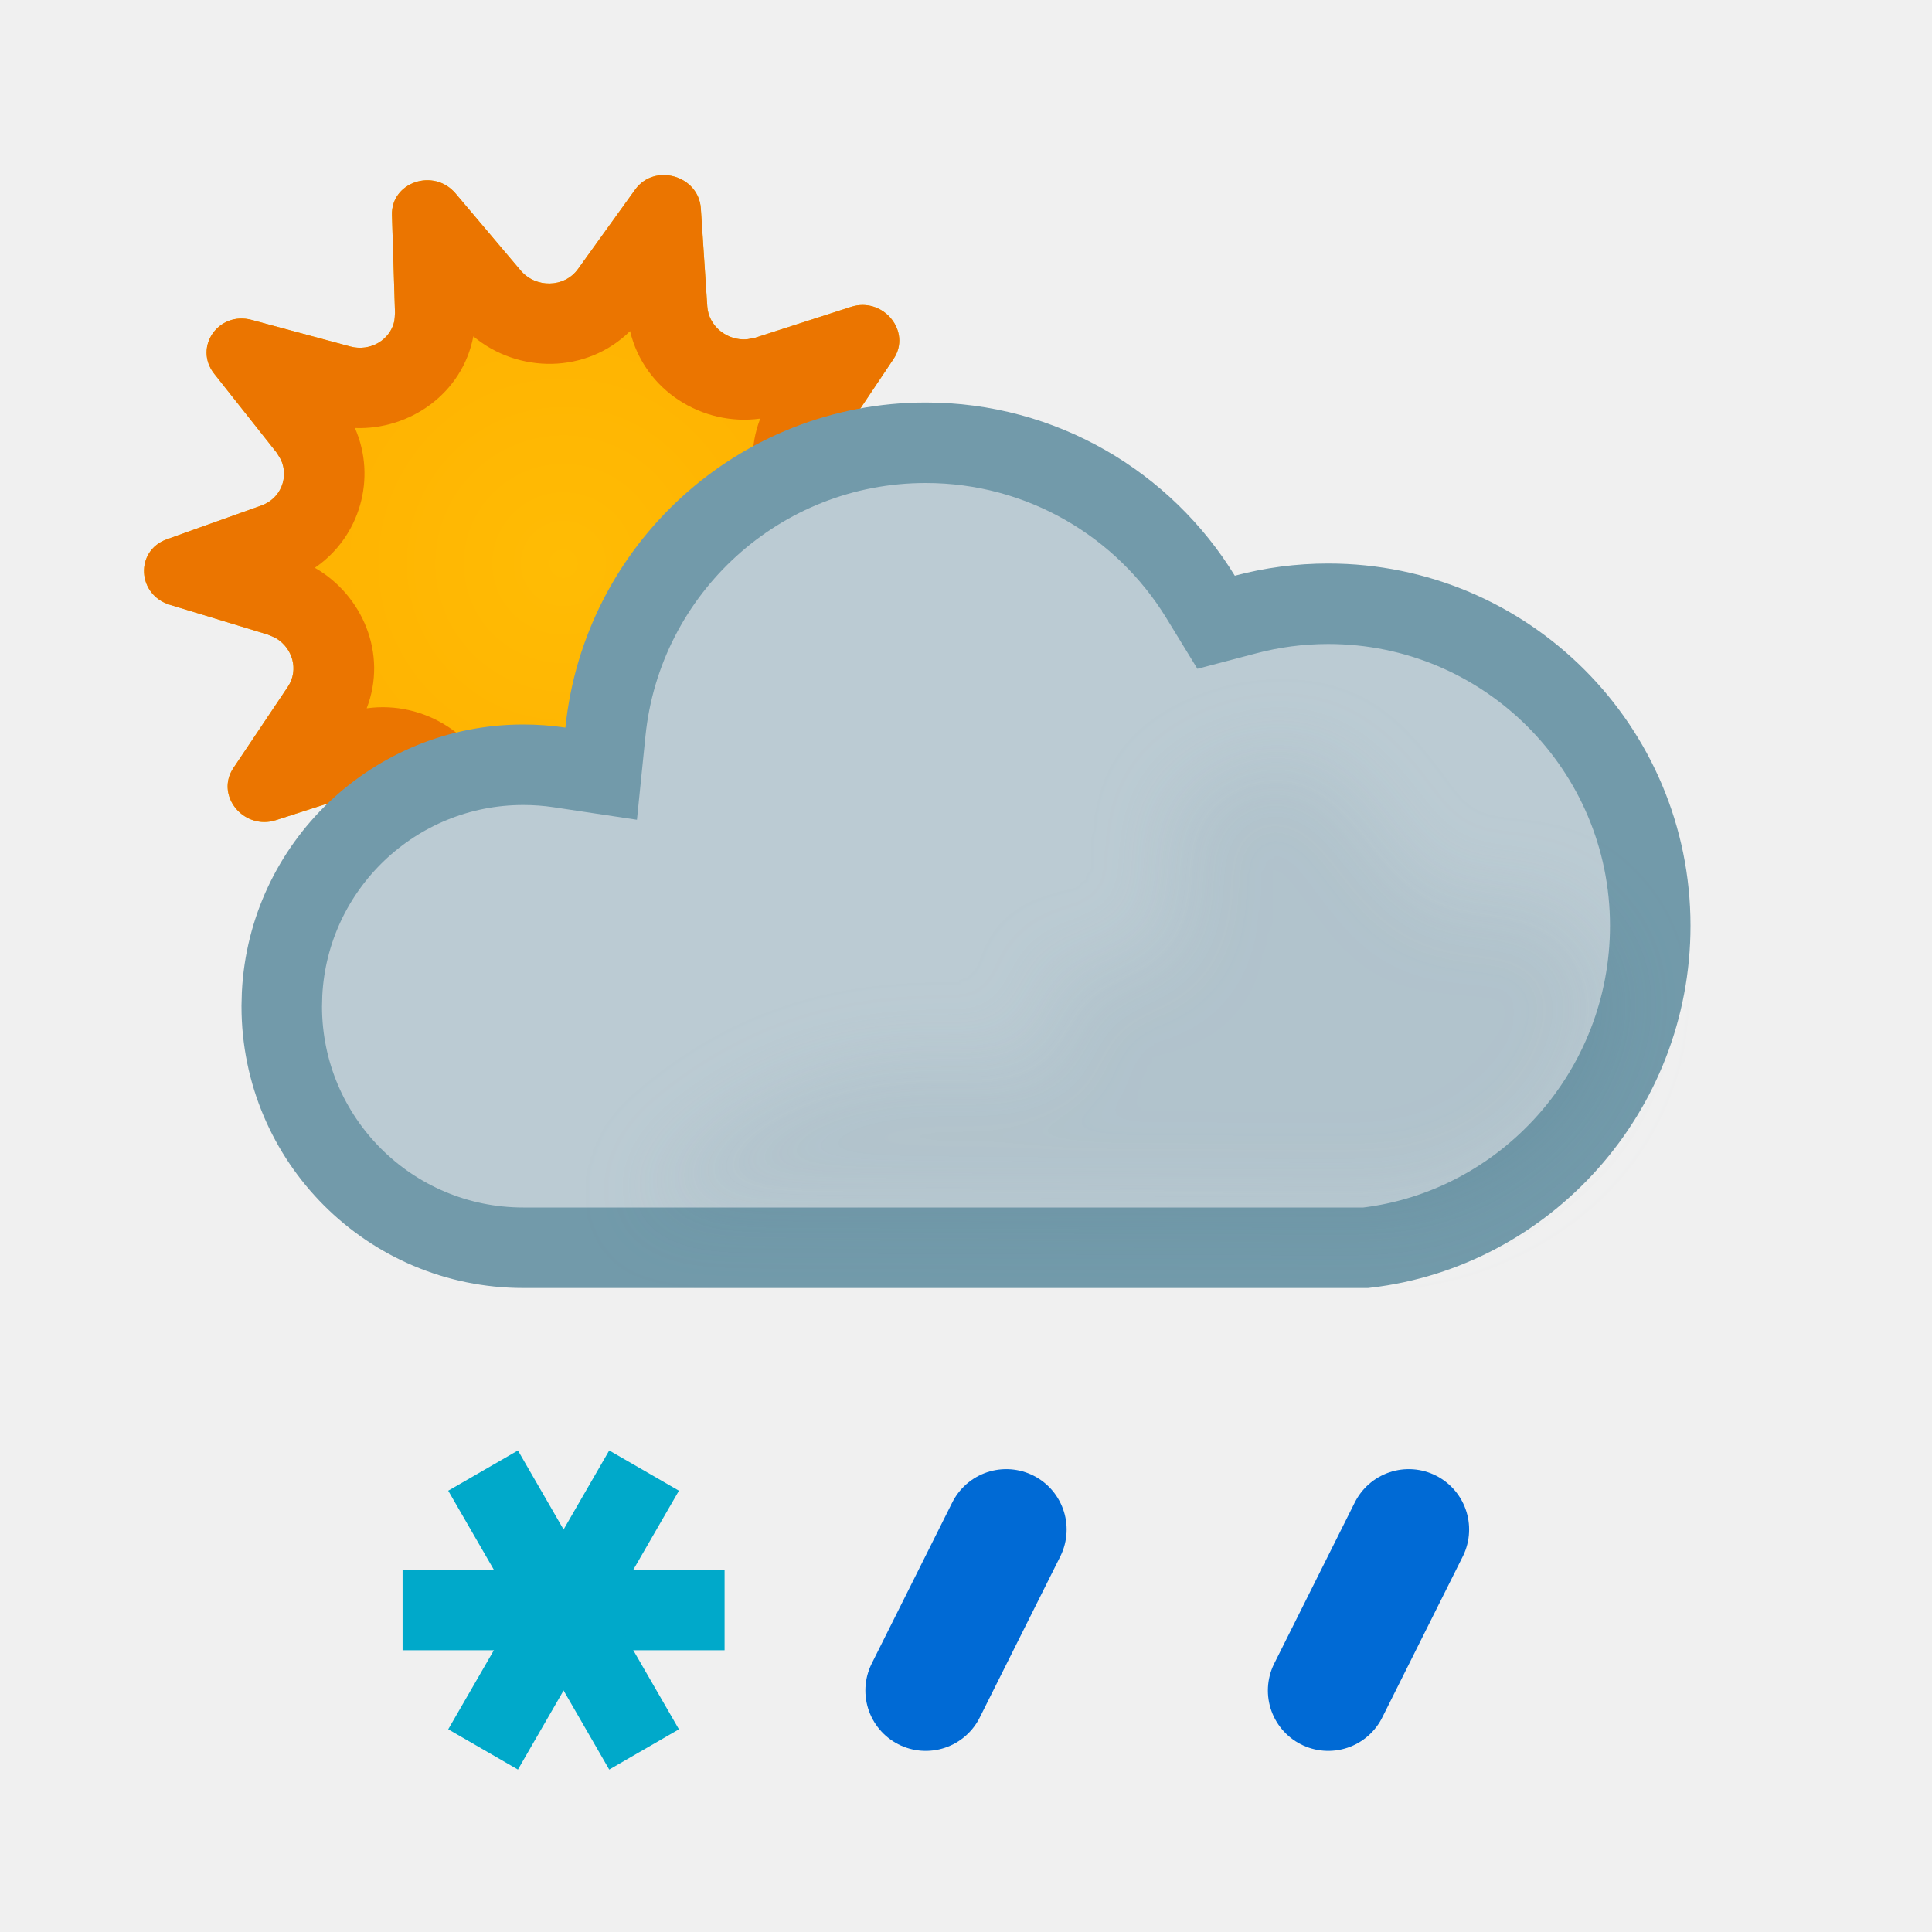
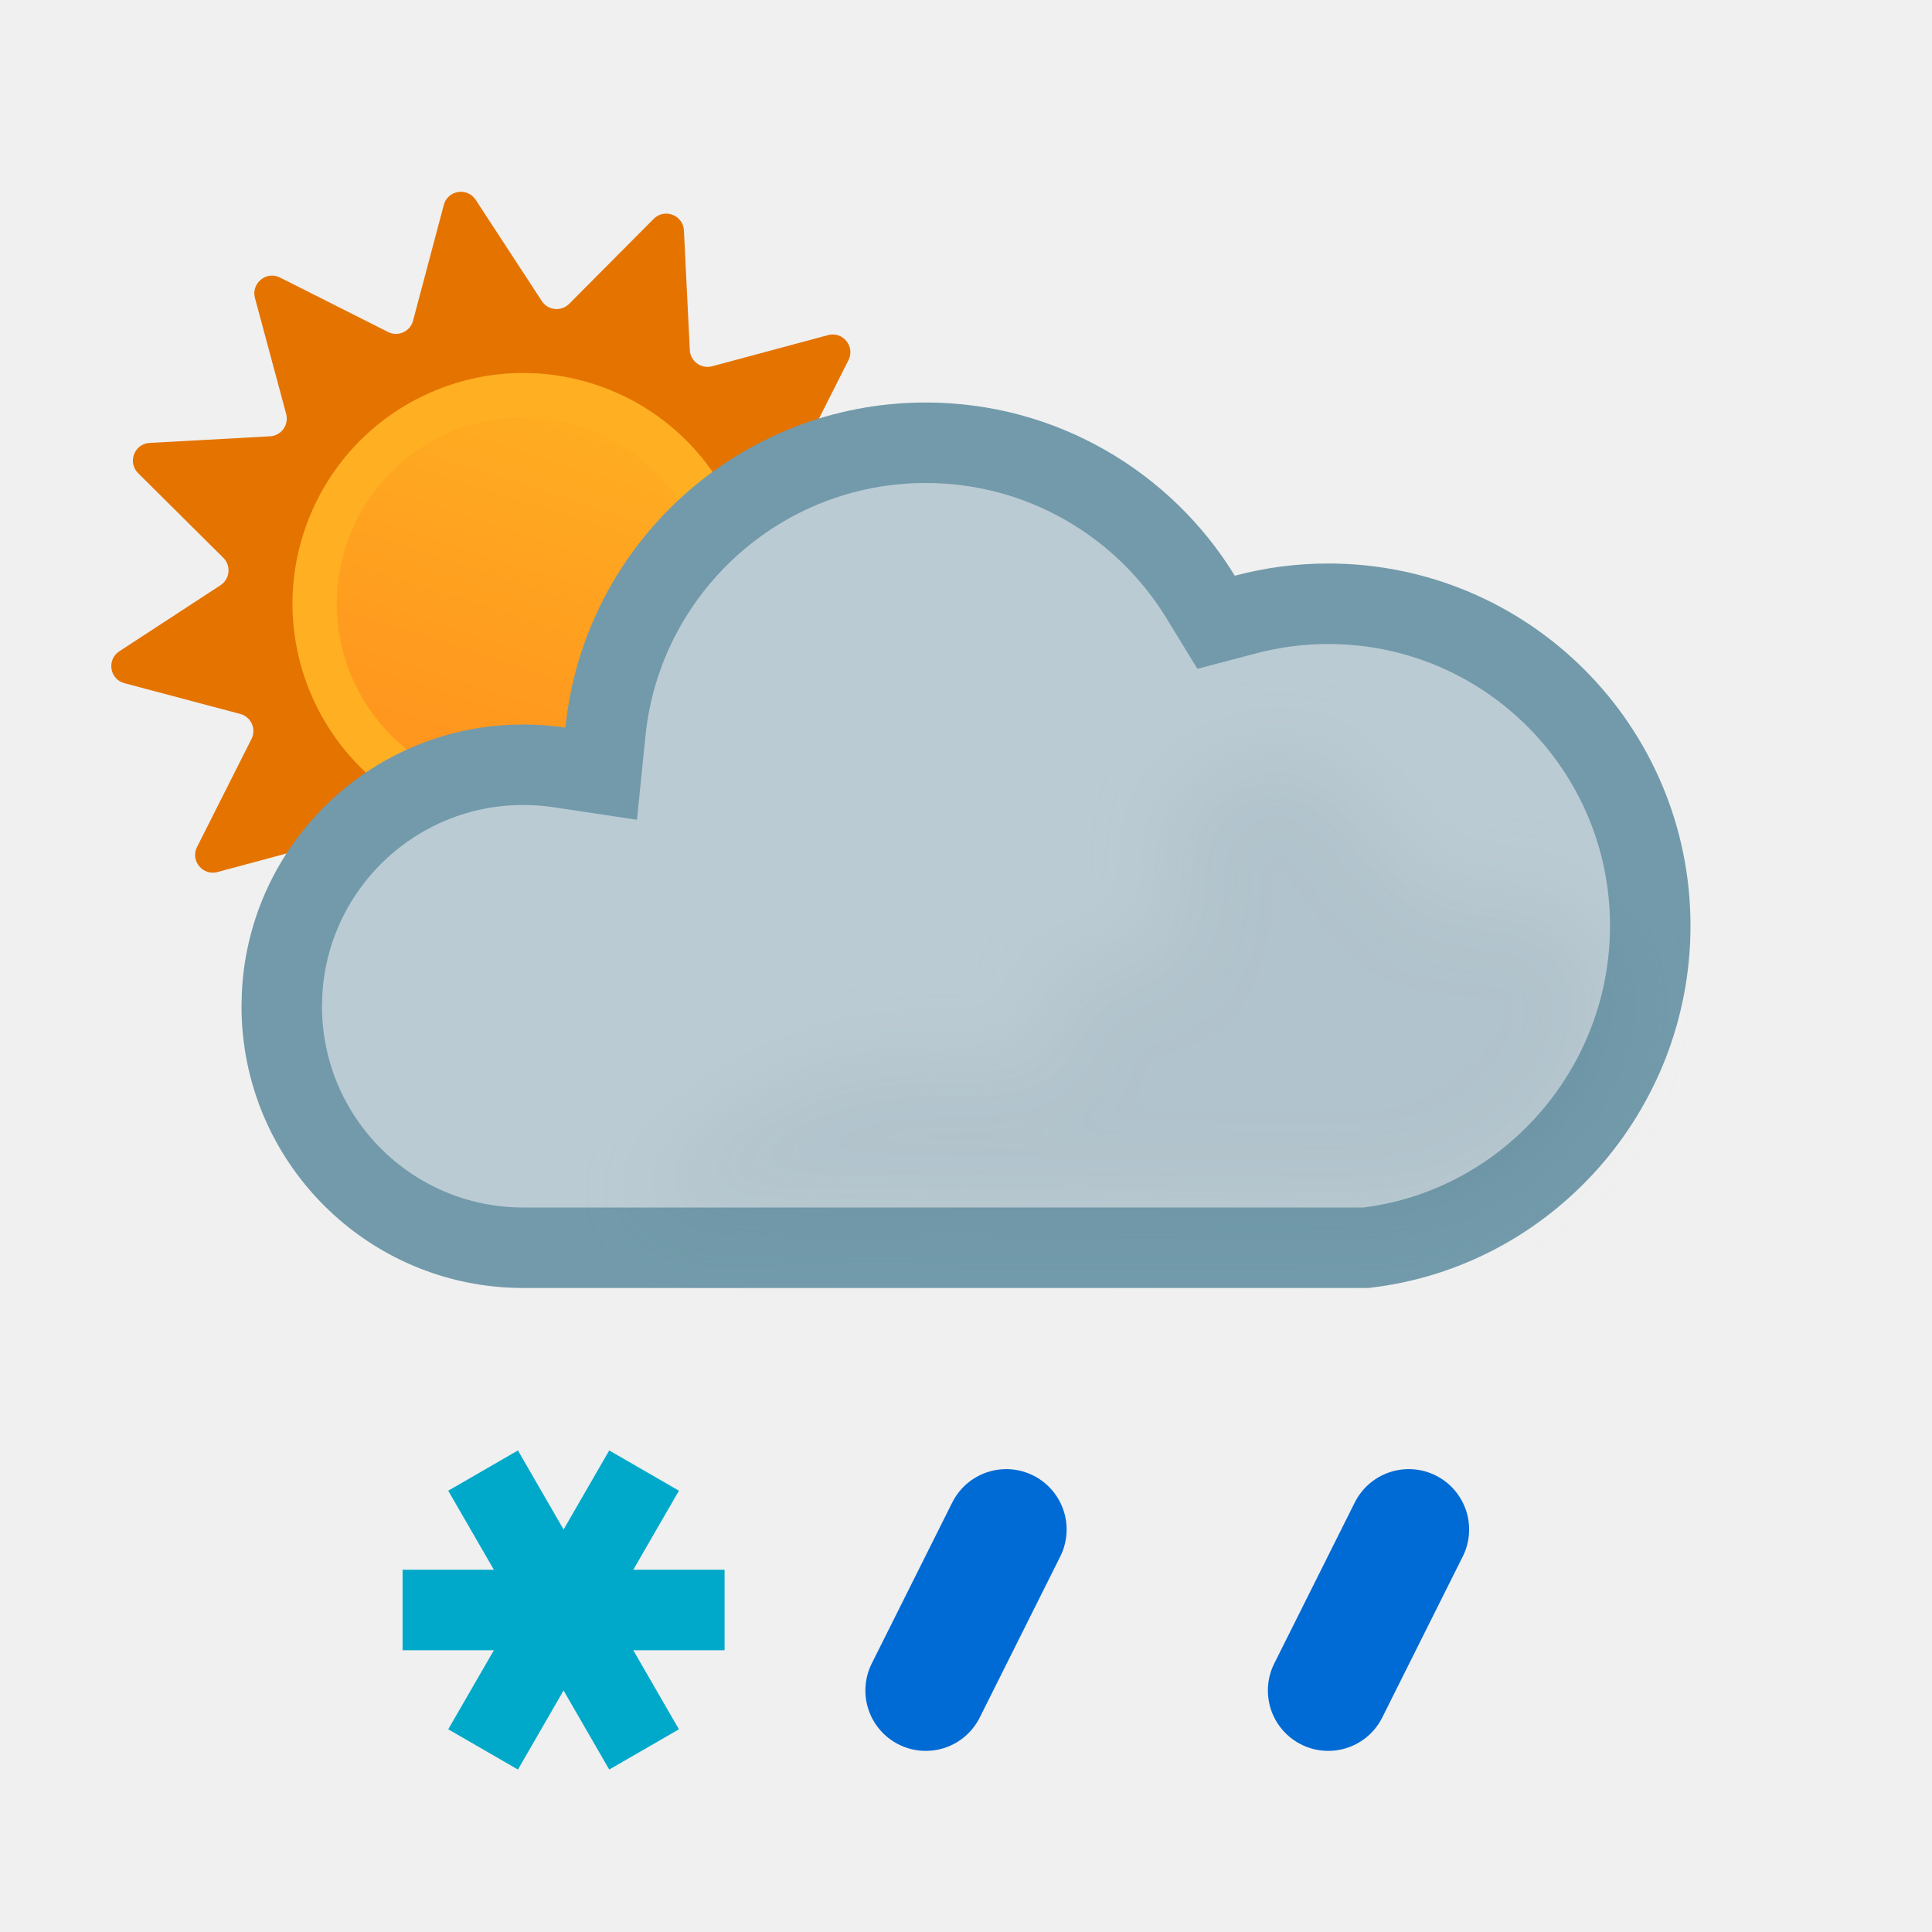
<svg xmlns="http://www.w3.org/2000/svg" width="24" height="24" viewBox="0 0 24 24" fill="none">
-   <path d="M7.89 2.355C8.13 2.022 8.679 2.18 8.706 2.589L8.786 3.803C8.804 4.089 9.103 4.285 9.383 4.195L10.572 3.812C10.972 3.683 11.328 4.119 11.1 4.459L10.424 5.469C10.264 5.707 10.39 6.032 10.676 6.118L11.889 6.487C12.297 6.611 12.324 7.158 11.928 7.3L10.754 7.72C10.477 7.819 10.383 8.148 10.565 8.379L11.338 9.357C11.599 9.687 11.286 10.137 10.874 10.026L9.65 9.696C9.362 9.618 9.083 9.826 9.092 10.112L9.131 11.328C9.144 11.737 8.611 11.918 8.34 11.597L7.534 10.642C7.344 10.417 6.988 10.425 6.82 10.657L6.109 11.645C5.87 11.978 5.321 11.82 5.294 11.411L5.214 10.197C5.195 9.911 4.897 9.715 4.617 9.805L3.428 10.188C3.027 10.317 2.671 9.881 2.899 9.541L3.576 8.531C3.735 8.293 3.609 7.968 3.324 7.882L2.111 7.513C1.702 7.389 1.676 6.842 2.071 6.7L3.246 6.28C3.523 6.181 3.617 5.852 3.435 5.621L2.661 4.643C2.401 4.313 2.714 3.863 3.126 3.974L4.35 4.304C4.638 4.382 4.916 4.174 4.907 3.888L4.869 2.672C4.856 2.263 5.389 2.082 5.66 2.404L6.466 3.358C6.655 3.583 7.012 3.575 7.179 3.343L7.89 2.355Z" fill="url(#paint0_radial_1676_1068)" />
-   <path d="M7.89 2.355C8.13 2.022 8.679 2.18 8.706 2.589L8.786 3.803C8.802 4.054 9.032 4.234 9.277 4.215L9.383 4.195L10.572 3.812C10.972 3.683 11.328 4.119 11.1 4.459L10.424 5.469C10.264 5.707 10.39 6.032 10.676 6.118L11.889 6.487C12.297 6.611 12.324 7.158 11.928 7.3L11.606 7.414L10.754 7.72C10.477 7.819 10.383 8.148 10.565 8.379L11.126 9.088L10.976 9.643L10.59 9.948L9.65 9.696C9.362 9.618 9.083 9.826 9.092 10.112L9.131 11.328C9.144 11.737 8.611 11.918 8.34 11.597L7.534 10.642C7.344 10.417 6.988 10.425 6.82 10.657L6.109 11.645L6.061 11.702C5.82 11.94 5.382 11.815 5.304 11.485L5.294 11.411L5.214 10.197C5.195 9.911 4.897 9.715 4.617 9.805L3.428 10.188L3.354 10.206C2.985 10.263 2.686 9.86 2.899 9.541L3.576 8.531C3.715 8.322 3.636 8.048 3.423 7.925L3.324 7.882L2.111 7.513C1.702 7.389 1.676 6.842 2.071 6.7L2.393 6.584L3.246 6.28C3.488 6.193 3.59 5.931 3.49 5.712L3.435 5.621L2.661 4.643C2.401 4.313 2.714 3.863 3.126 3.974L4.35 4.304C4.602 4.372 4.847 4.221 4.898 3.991L4.907 3.888L4.869 2.672C4.856 2.263 5.389 2.082 5.66 2.404L6.466 3.358C6.655 3.583 7.012 3.575 7.179 3.343L7.89 2.355ZM7.827 4.113C7.287 4.646 6.436 4.643 5.88 4.178C5.744 4.891 5.088 5.343 4.409 5.317C4.682 5.938 4.472 6.671 3.911 7.053C4.501 7.391 4.817 8.122 4.555 8.799C5.272 8.699 5.996 9.148 6.172 9.886C6.712 9.354 7.563 9.357 8.119 9.821C8.255 9.108 8.911 8.656 9.59 8.681C9.317 8.06 9.527 7.327 10.088 6.946C9.499 6.607 9.181 5.876 9.444 5.2C8.726 5.299 8.003 4.851 7.827 4.113ZM11.338 9.357C11.599 9.687 11.286 10.137 10.874 10.026L10.59 9.948L10.976 9.643L11.126 9.088L11.338 9.357Z" fill="#EB7500" />
+   <path d="M9.446 9.857C9.409 9.722 9.506 9.588 9.646 9.58L11.141 9.498C11.331 9.488 11.419 9.257 11.284 9.122L10.225 8.07C10.126 7.971 10.142 7.807 10.259 7.73L11.509 6.905C11.668 6.8 11.628 6.557 11.444 6.509L10.003 6.127C9.868 6.091 9.8 5.94 9.863 5.815L10.54 4.474C10.625 4.304 10.47 4.113 10.286 4.163L8.846 4.55C8.71 4.586 8.576 4.489 8.569 4.348L8.496 2.863C8.486 2.672 8.255 2.583 8.12 2.719L7.071 3.774C6.972 3.874 6.807 3.857 6.73 3.739L5.909 2.482C5.805 2.323 5.561 2.362 5.513 2.546L5.131 3.984C5.096 4.119 4.944 4.187 4.82 4.124L3.479 3.448C3.309 3.362 3.118 3.518 3.167 3.701L3.555 5.143C3.591 5.278 3.494 5.412 3.355 5.42L1.859 5.502C1.669 5.512 1.581 5.743 1.716 5.878L2.774 6.929C2.873 7.028 2.857 7.193 2.739 7.27L1.482 8.091C1.323 8.195 1.362 8.439 1.546 8.487L2.984 8.869C3.119 8.904 3.187 9.056 3.124 9.18L2.448 10.521C2.362 10.691 2.518 10.882 2.701 10.833L4.143 10.445C4.278 10.409 4.412 10.506 4.42 10.645L4.502 12.141C4.512 12.331 4.743 12.419 4.878 12.284L5.93 11.225C6.029 11.126 6.193 11.142 6.27 11.259L7.095 12.509C7.2 12.668 7.443 12.628 7.491 12.444L7.873 11.003C7.909 10.868 8.06 10.8 8.185 10.863L9.524 11.539C9.694 11.624 9.885 11.468 9.835 11.284L9.446 9.857Z" fill="#E57300" />
+   <circle cx="6.5" cy="7.5" r="2.591" transform="rotate(21 6.49997 7.50002)" fill="url(#paint0_linear_1676_1068)" stroke="#FFAF22" stroke-width="0.55" />
  <path d="M11.5 5.5C12.943 5.5 14.209 6.265 14.913 7.413L15.107 7.73L15.468 7.635C15.797 7.547 16.142 7.5 16.5 7.5C18.709 7.5 20.5 9.291 20.5 11.5C20.5 13.555 18.952 15.269 16.967 15.5H6.5C4.843 15.5 3.5 14.157 3.5 12.5L3.504 12.346C3.584 10.761 4.895 9.5 6.5 9.5C6.653 9.5 6.803 9.511 6.949 9.533L7.468 9.611L7.521 9.09C7.726 7.074 9.43 5.5 11.5 5.5Z" fill="#BBCBD3" stroke="#729AAA" stroke-miterlimit="2.13" />
  <g opacity="0.2" filter="url(#filter0_f_1676_1068)" style="mix-blend-mode:multiply">
    <path d="M19.155 11.236C18.791 11.098 18.155 11.236 18.155 11.236C17.273 11.236 16.886 9.131 15.755 9.437C15.173 9.594 14.571 9.807 14.555 10.411C14.545 10.821 14.795 11.222 14.555 11.636C14.236 12.189 13.515 11.96 13.001 12.143C13.894 14.735 11 11.555 7.995 14.965L17 15C17.5 15.134 20 14.5 20 12.143C19.764 11.79 19.607 11.409 19.155 11.236Z" fill="#BBCBD3" />
  </g>
  <path d="M6.251 21.299L7.751 18.701" stroke="#00A9CA" stroke-linecap="square" />
  <path d="M5.501 20L8.501 20" stroke="#00A9CA" stroke-linecap="square" />
  <path d="M6.251 18.701L7.751 21.299" stroke="#00A9CA" stroke-linecap="square" />
  <g clip-path="url(#clip0_1676_1068)">
    <path d="M17.5 19L16.5 21" stroke="#006AD5" stroke-width="1.5" stroke-linecap="round" />
  </g>
  <g clip-path="url(#clip1_1676_1068)">
    <path d="M12.5 19L11.5 21" stroke="#006AD5" stroke-width="1.5" stroke-linecap="round" />
  </g>
  <defs>
    <filter id="filter0_f_1676_1068" x="6.995" y="8.406" width="14.005" height="7.611" filterUnits="userSpaceOnUse" color-interpolation-filters="sRGB">
      <feFlood flood-opacity="0" result="BackgroundImageFix" />
      <feBlend mode="normal" in="SourceGraphic" in2="BackgroundImageFix" result="shape" />
      <feGaussianBlur stdDeviation="0.5" result="effect1_foregroundBlur_1676_1068" />
    </filter>
-     <radialGradient id="paint0_radial_1676_1068" cx="0" cy="0" r="1" gradientUnits="userSpaceOnUse" gradientTransform="translate(6.99984 7.00007) rotate(66.0001) scale(5.00043)">
-       <stop stop-color="#FFBC04" />
-       <stop offset="0.99" stop-color="#FFAE00" />
-     </radialGradient>
+     <linearGradient id="paint0_linear_1676_1068" x1="6.142" y1="4.632" x2="6.453" y2="10.385" gradientUnits="userSpaceOnUse">
+       <stop stop-color="#FFAF22" />
+       <stop offset="0.99" stop-color="#FF921D" />
+     </linearGradient>
    <clipPath id="clip0_1676_1068">
      <rect width="4" height="4" fill="white" transform="matrix(1 0 0 -1 15 22)" />
    </clipPath>
    <clipPath id="clip1_1676_1068">
      <rect width="4" height="4" fill="white" transform="matrix(1 0 0 -1 10 22)" />
    </clipPath>
  </defs>
</svg>
